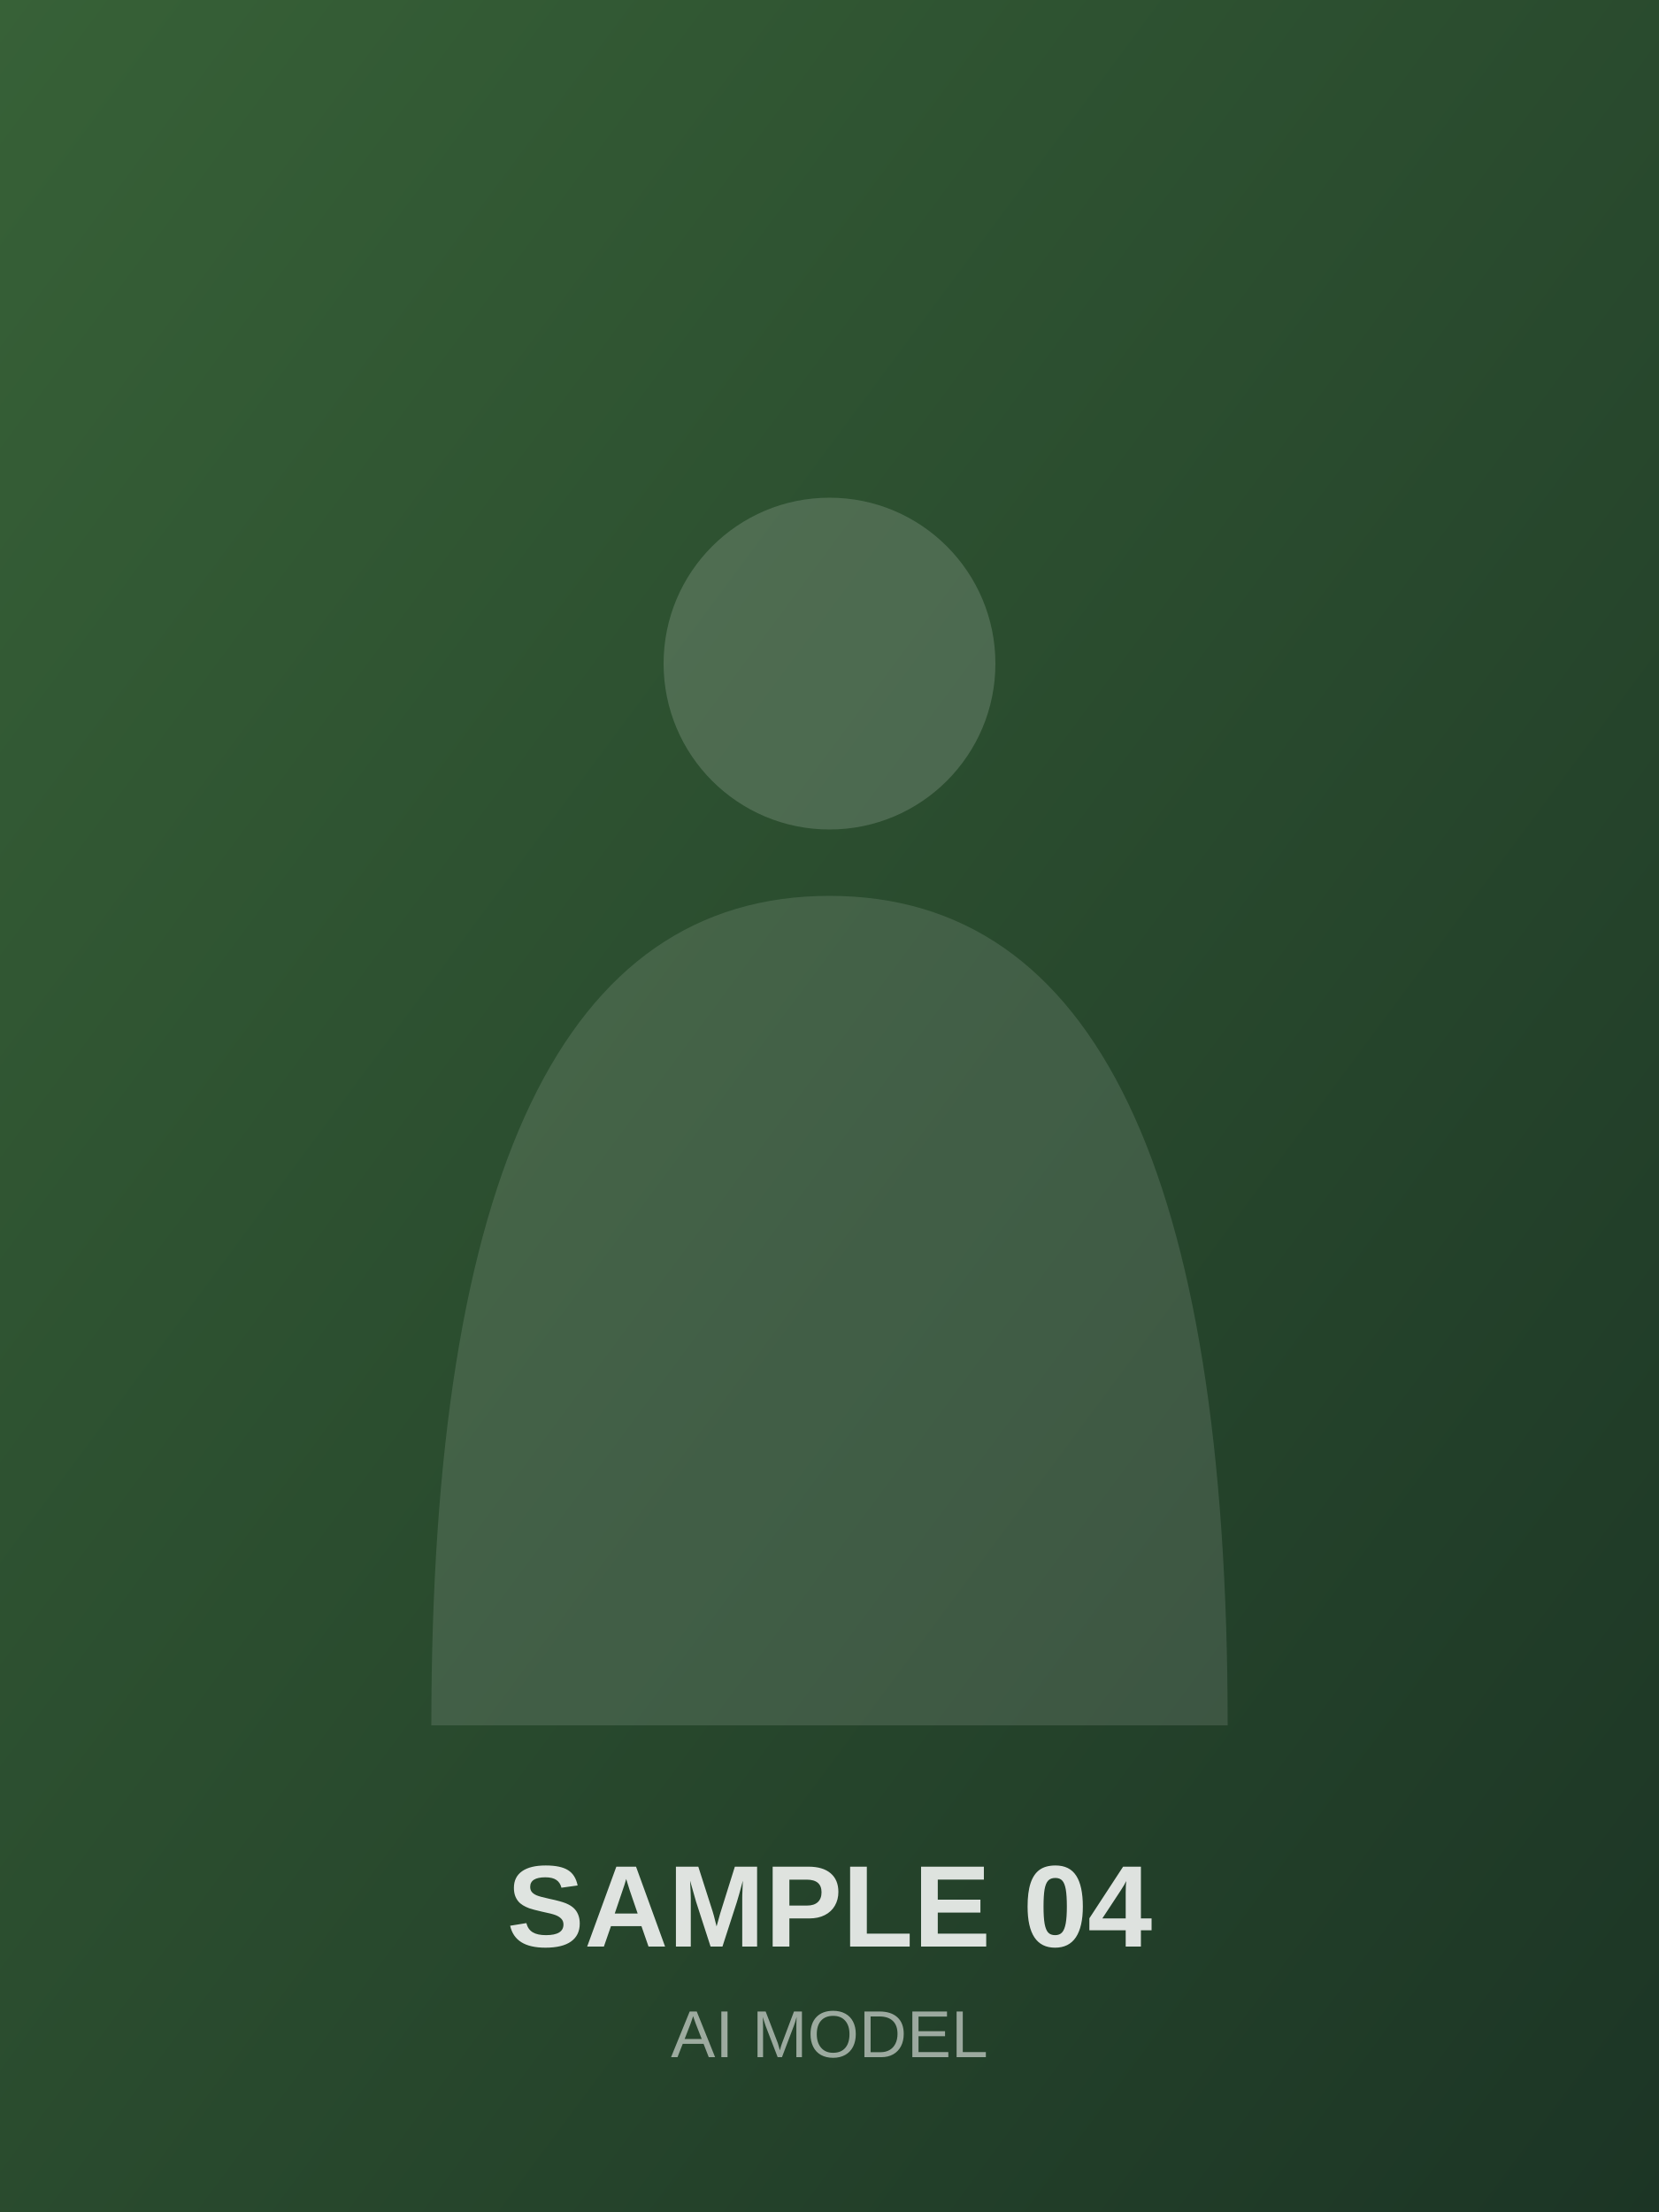
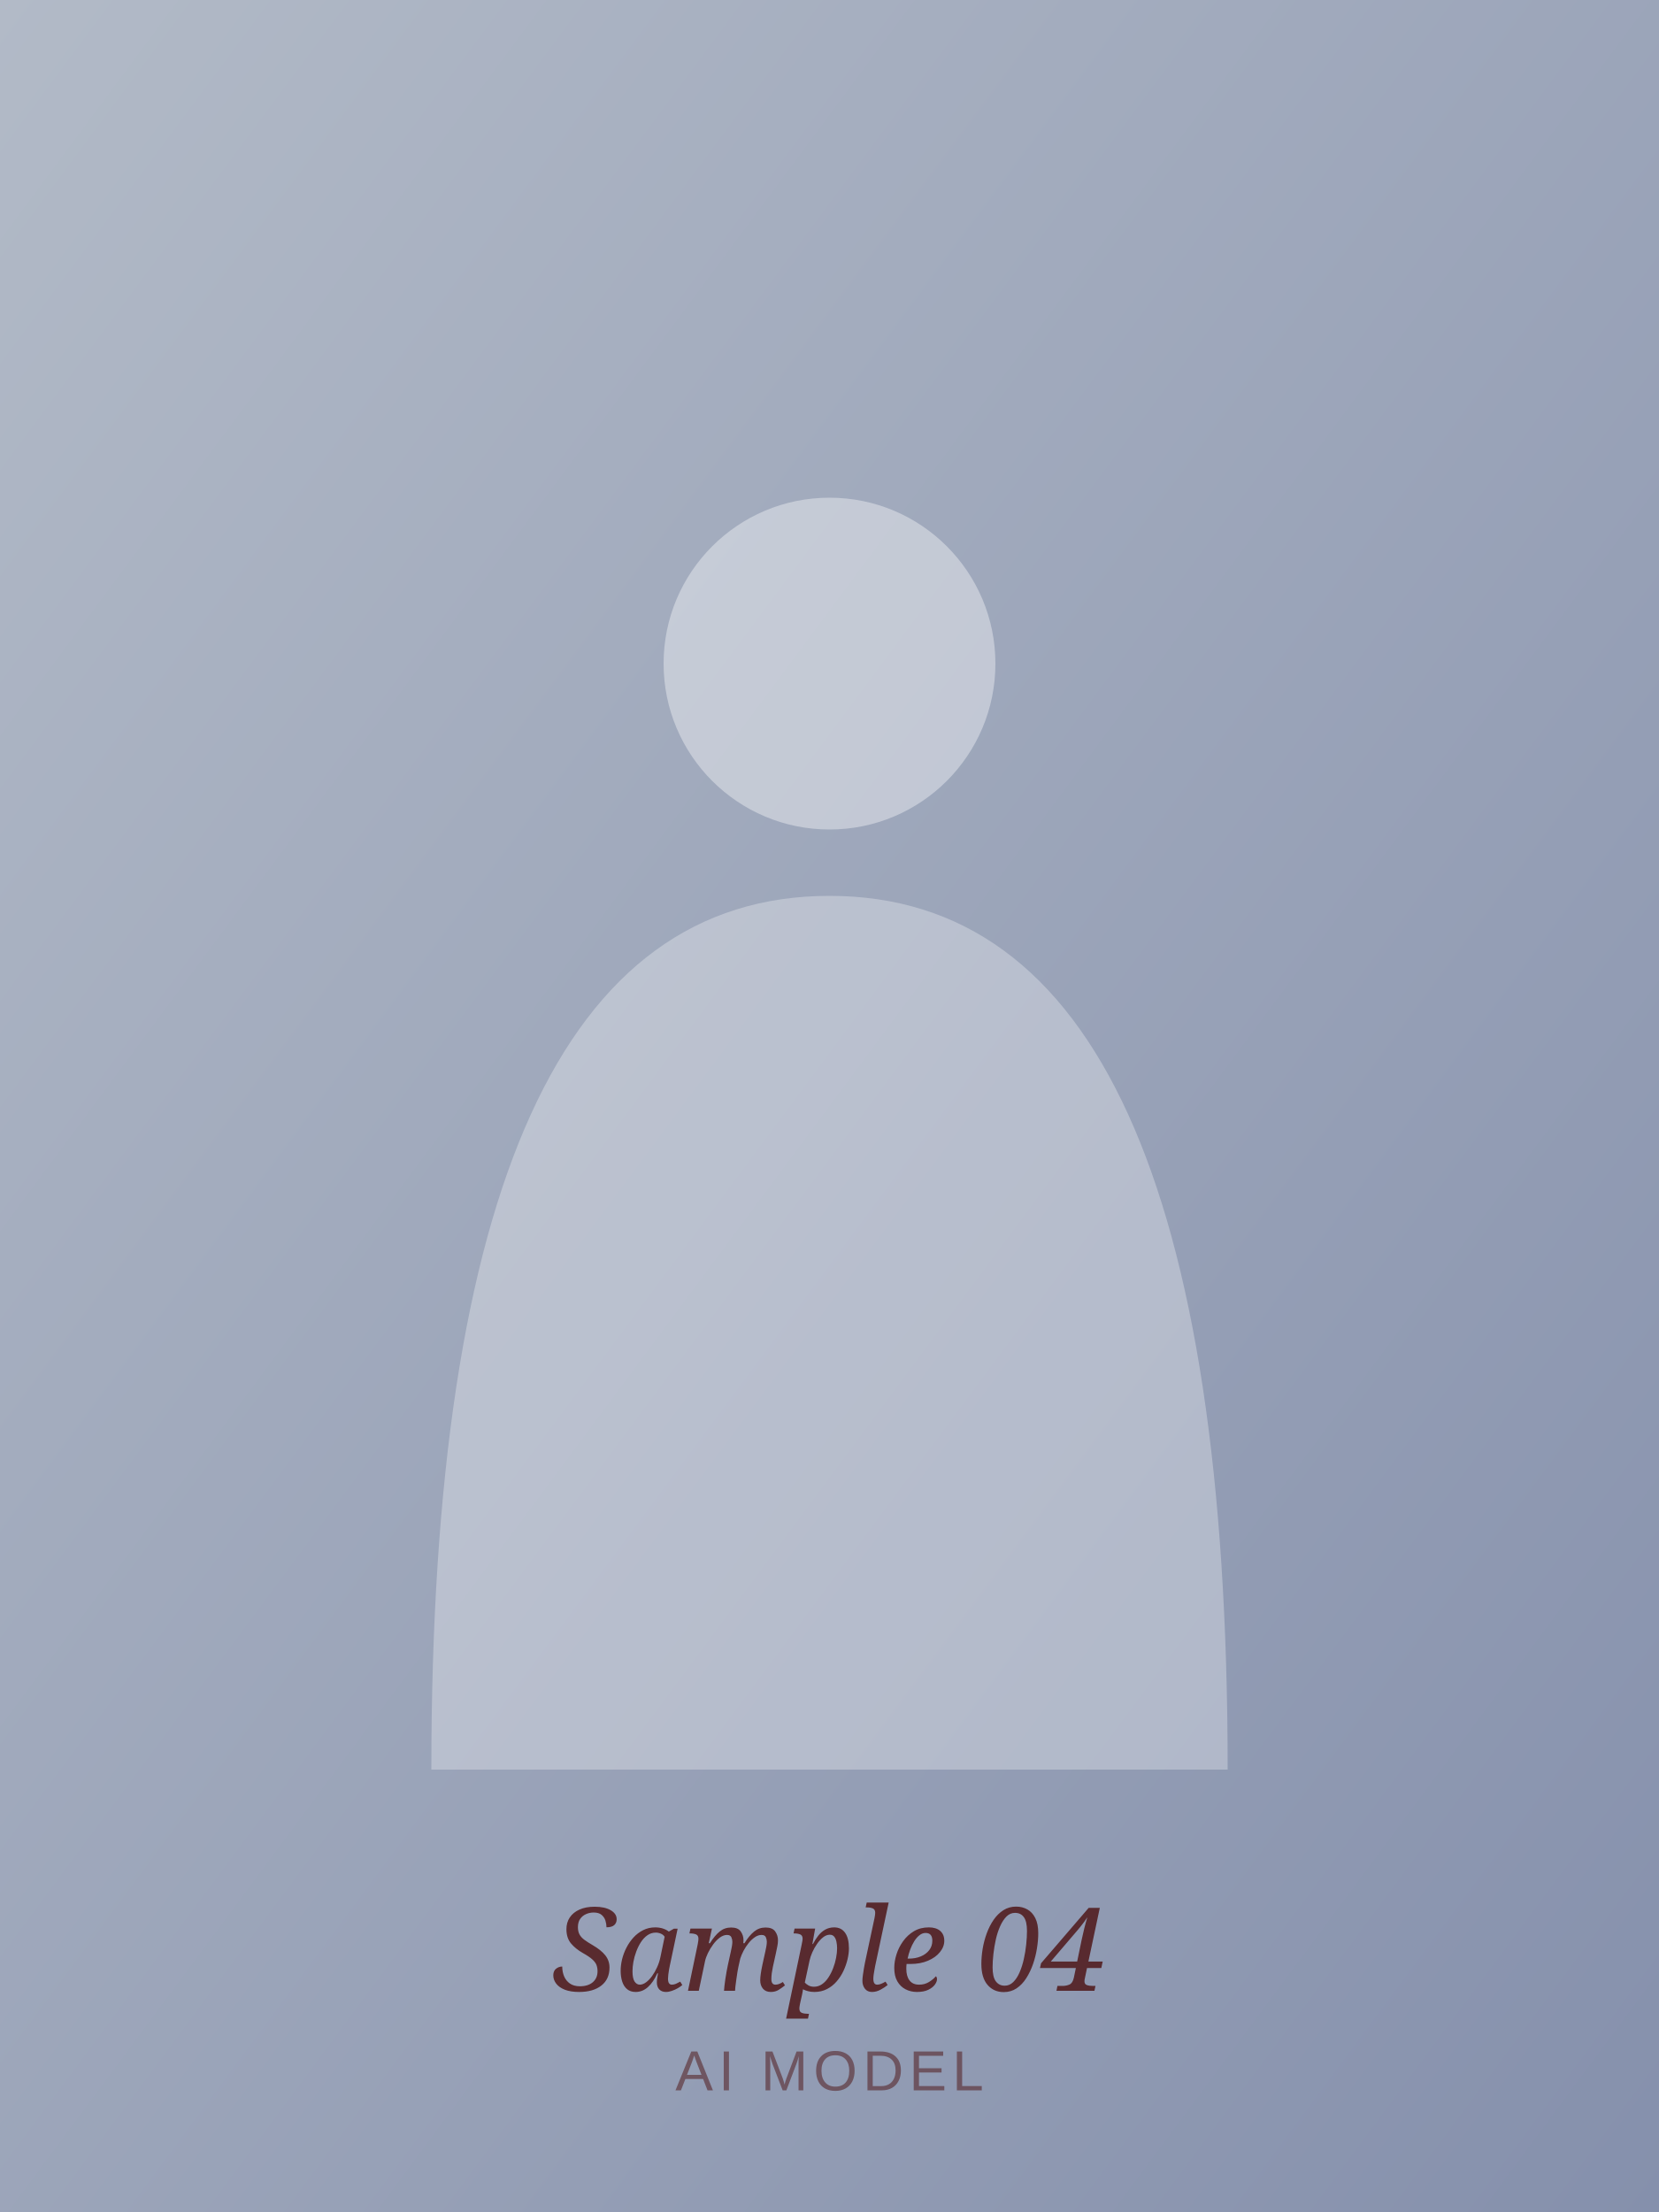
<svg xmlns="http://www.w3.org/2000/svg" viewBox="0 0 600 800" width="600" height="800">
  <defs>
    <linearGradient id="g" x1="0" y1="0" x2="1" y2="1">
-       <stop offset="0" stop-color="#376137" />
-       <stop offset="1" stop-color="#1c3525" />
+       <stop offset="0" stop-color="#b2bac7" />
+       <stop offset="1" stop-color="#8590ac" />
    </linearGradient>
  </defs>
  <rect width="600" height="800" fill="url(#g)" />
-   <circle cx="300.0" cy="240.0" r="60.0" fill="#ffffff" fill-opacity=".16" />
-   <path d="M156.0 624.0 Q156.0 324.0 300.0 324.0 Q444.0 324.0 444.0 624.0 Z" fill="#ffffff" fill-opacity=".12" />
-   <text x="50%" y="704.0" text-anchor="middle" font-family="Arial, sans-serif" font-size="42" font-weight="700" fill="#fff" fill-opacity=".85">SAMPLE 04</text>
-   <text x="50%" y="744.0" text-anchor="middle" font-family="Arial, sans-serif" font-size="24.0" fill="#fff" fill-opacity=".55">AI MODEL</text>
+   <circle cx="300.0" cy="240.0" r="60.0" fill="#fff" fill-opacity=".38" />
+   <path d="M156.0 640.0 Q156.0 324.0 300.0 324.0 Q444.0 324.0 444.0 640.0 Z" fill="#fff" fill-opacity=".30" />
+   <text x="50%" y="720.0" text-anchor="middle" font-family="Georgia, serif" font-style="italic" font-size="42" fill="#4a0e0e" fill-opacity=".8">Sample 04</text>
+   <text x="50%" y="756.0" text-anchor="middle" font-family="Arial, sans-serif" font-size="20.4" letter-spacing="2" fill="#4a0e0e" fill-opacity=".5">AI MODEL</text>
</svg>
